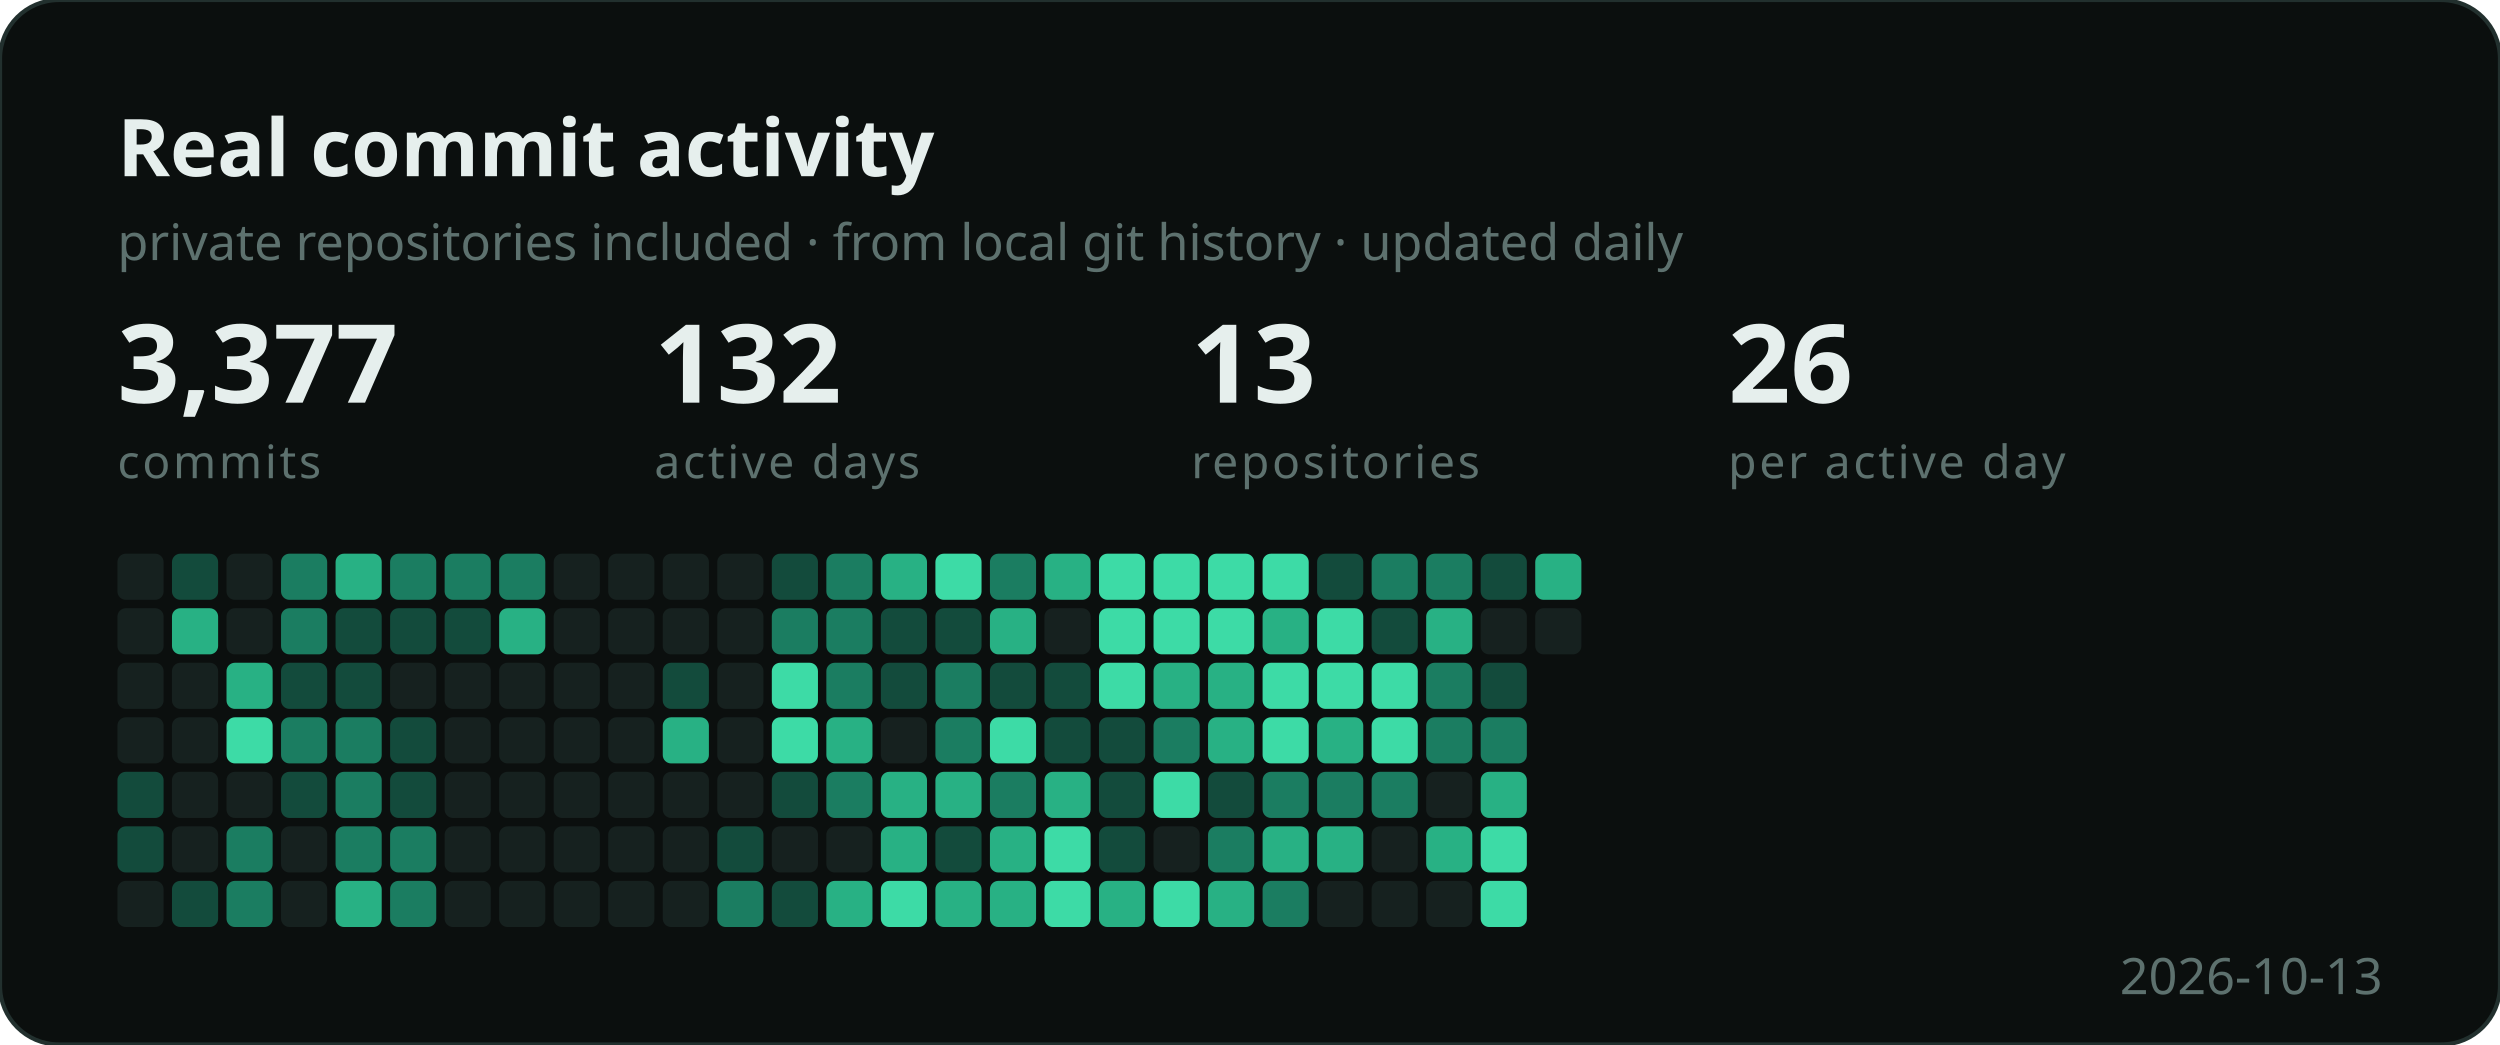
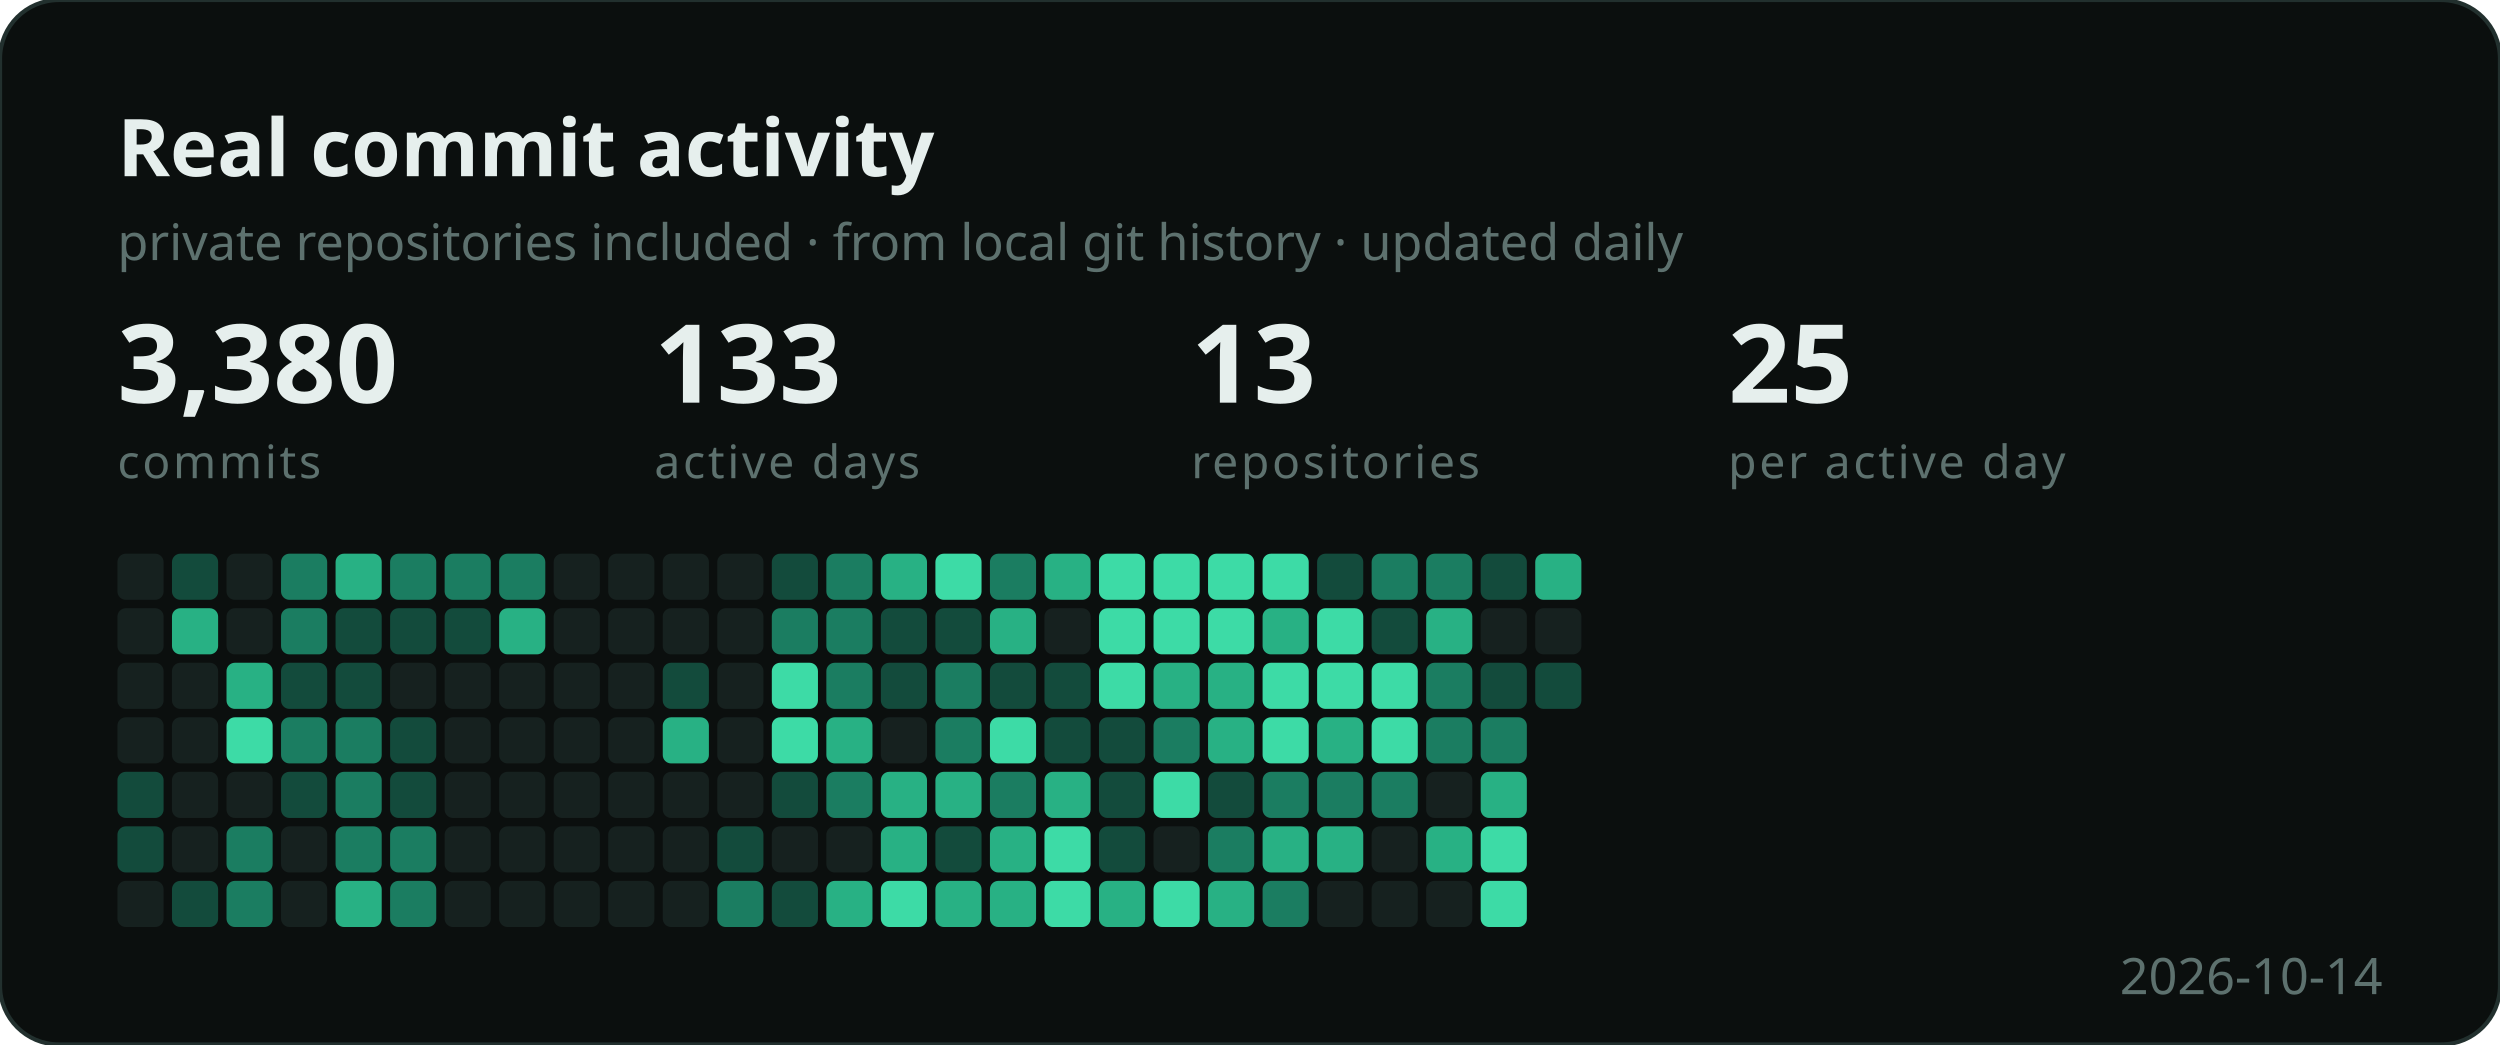
<svg xmlns="http://www.w3.org/2000/svg" width="596" height="249" viewBox="0 0 596 249" role="img" aria-label="Developer activity">
  <style>
    .b { font: 700 19px "Segoe UI", Ubuntu, sans-serif; fill: #e6efed; }
    .s { font: 400 12px "Segoe UI", Ubuntu, sans-serif; fill: #5d716e; }
    .n { font: 700 26px "Segoe UI", Ubuntu, sans-serif; fill: #e6efed; }
    .e { font: 400 11px "Segoe UI", Ubuntu, sans-serif; fill: #5d716e;
          letter-spacing: .06em; text-transform: uppercase; }
  </style>
  <rect width="596" height="249" rx="14" fill="#0b0f0e" stroke="#22302e" />
  <text x="28" y="42" class="b">Real commit activity</text>
  <text x="28" y="62" class="s">private repositories included · from local git history · updated daily</text>
-   <text x="28" y="96" class="n">3,377</text>
+   <text x="28" y="96" class="n">3,380</text>
  <text x="28" y="114" class="e">commits</text>
-   <text x="156" y="96" class="n">132</text>
+   <text x="156" y="96" class="n">133</text>
  <text x="156" y="114" class="e">active days</text>
  <text x="284" y="96" class="n">13</text>
  <text x="284" y="114" class="e">repositories</text>
-   <text x="412" y="96" class="n">26</text>
+   <text x="412" y="96" class="n">25</text>
  <text x="412" y="114" class="e">per active day</text>
  <g transform="translate(28,132)">
    <rect x="0" y="0" width="11" height="11" rx="2" fill="#16211f" />
    <rect x="0" y="13" width="11" height="11" rx="2" fill="#16211f" />
    <rect x="0" y="26" width="11" height="11" rx="2" fill="#16211f" />
    <rect x="0" y="39" width="11" height="11" rx="2" fill="#16211f" />
    <rect x="0" y="52" width="11" height="11" rx="2" fill="#134b3c" />
    <rect x="0" y="65" width="11" height="11" rx="2" fill="#134b3c" />
    <rect x="0" y="78" width="11" height="11" rx="2" fill="#16211f" />
    <rect x="13" y="0" width="11" height="11" rx="2" fill="#134b3c" />
    <rect x="13" y="13" width="11" height="11" rx="2" fill="#28b184" />
    <rect x="13" y="26" width="11" height="11" rx="2" fill="#16211f" />
    <rect x="13" y="39" width="11" height="11" rx="2" fill="#16211f" />
    <rect x="13" y="52" width="11" height="11" rx="2" fill="#16211f" />
    <rect x="13" y="65" width="11" height="11" rx="2" fill="#16211f" />
    <rect x="13" y="78" width="11" height="11" rx="2" fill="#134b3c" />
    <rect x="26" y="0" width="11" height="11" rx="2" fill="#16211f" />
    <rect x="26" y="13" width="11" height="11" rx="2" fill="#16211f" />
    <rect x="26" y="26" width="11" height="11" rx="2" fill="#28b184" />
    <rect x="26" y="39" width="11" height="11" rx="2" fill="#3ddba6" />
    <rect x="26" y="52" width="11" height="11" rx="2" fill="#16211f" />
    <rect x="26" y="65" width="11" height="11" rx="2" fill="#1b7d61" />
    <rect x="26" y="78" width="11" height="11" rx="2" fill="#1b7d61" />
    <rect x="39" y="0" width="11" height="11" rx="2" fill="#1b7d61" />
    <rect x="39" y="13" width="11" height="11" rx="2" fill="#1b7d61" />
    <rect x="39" y="26" width="11" height="11" rx="2" fill="#134b3c" />
    <rect x="39" y="39" width="11" height="11" rx="2" fill="#1b7d61" />
    <rect x="39" y="52" width="11" height="11" rx="2" fill="#134b3c" />
    <rect x="39" y="65" width="11" height="11" rx="2" fill="#16211f" />
    <rect x="39" y="78" width="11" height="11" rx="2" fill="#16211f" />
    <rect x="52" y="0" width="11" height="11" rx="2" fill="#28b184" />
    <rect x="52" y="13" width="11" height="11" rx="2" fill="#134b3c" />
    <rect x="52" y="26" width="11" height="11" rx="2" fill="#134b3c" />
    <rect x="52" y="39" width="11" height="11" rx="2" fill="#1b7d61" />
    <rect x="52" y="52" width="11" height="11" rx="2" fill="#1b7d61" />
    <rect x="52" y="65" width="11" height="11" rx="2" fill="#1b7d61" />
    <rect x="52" y="78" width="11" height="11" rx="2" fill="#28b184" />
    <rect x="65" y="0" width="11" height="11" rx="2" fill="#1b7d61" />
    <rect x="65" y="13" width="11" height="11" rx="2" fill="#134b3c" />
    <rect x="65" y="26" width="11" height="11" rx="2" fill="#16211f" />
    <rect x="65" y="39" width="11" height="11" rx="2" fill="#134b3c" />
    <rect x="65" y="52" width="11" height="11" rx="2" fill="#134b3c" />
    <rect x="65" y="65" width="11" height="11" rx="2" fill="#1b7d61" />
    <rect x="65" y="78" width="11" height="11" rx="2" fill="#1b7d61" />
    <rect x="78" y="0" width="11" height="11" rx="2" fill="#1b7d61" />
    <rect x="78" y="13" width="11" height="11" rx="2" fill="#134b3c" />
    <rect x="78" y="26" width="11" height="11" rx="2" fill="#16211f" />
    <rect x="78" y="39" width="11" height="11" rx="2" fill="#16211f" />
    <rect x="78" y="52" width="11" height="11" rx="2" fill="#16211f" />
    <rect x="78" y="65" width="11" height="11" rx="2" fill="#16211f" />
    <rect x="78" y="78" width="11" height="11" rx="2" fill="#16211f" />
    <rect x="91" y="0" width="11" height="11" rx="2" fill="#1b7d61" />
    <rect x="91" y="13" width="11" height="11" rx="2" fill="#28b184" />
    <rect x="91" y="26" width="11" height="11" rx="2" fill="#16211f" />
    <rect x="91" y="39" width="11" height="11" rx="2" fill="#16211f" />
    <rect x="91" y="52" width="11" height="11" rx="2" fill="#16211f" />
    <rect x="91" y="65" width="11" height="11" rx="2" fill="#16211f" />
    <rect x="91" y="78" width="11" height="11" rx="2" fill="#16211f" />
    <rect x="104" y="0" width="11" height="11" rx="2" fill="#16211f" />
    <rect x="104" y="13" width="11" height="11" rx="2" fill="#16211f" />
    <rect x="104" y="26" width="11" height="11" rx="2" fill="#16211f" />
    <rect x="104" y="39" width="11" height="11" rx="2" fill="#16211f" />
    <rect x="104" y="52" width="11" height="11" rx="2" fill="#16211f" />
    <rect x="104" y="65" width="11" height="11" rx="2" fill="#16211f" />
    <rect x="104" y="78" width="11" height="11" rx="2" fill="#16211f" />
    <rect x="117" y="0" width="11" height="11" rx="2" fill="#16211f" />
    <rect x="117" y="13" width="11" height="11" rx="2" fill="#16211f" />
    <rect x="117" y="26" width="11" height="11" rx="2" fill="#16211f" />
    <rect x="117" y="39" width="11" height="11" rx="2" fill="#16211f" />
    <rect x="117" y="52" width="11" height="11" rx="2" fill="#16211f" />
    <rect x="117" y="65" width="11" height="11" rx="2" fill="#16211f" />
    <rect x="117" y="78" width="11" height="11" rx="2" fill="#16211f" />
    <rect x="130" y="0" width="11" height="11" rx="2" fill="#16211f" />
    <rect x="130" y="13" width="11" height="11" rx="2" fill="#16211f" />
    <rect x="130" y="26" width="11" height="11" rx="2" fill="#134b3c" />
    <rect x="130" y="39" width="11" height="11" rx="2" fill="#28b184" />
    <rect x="130" y="52" width="11" height="11" rx="2" fill="#16211f" />
    <rect x="130" y="65" width="11" height="11" rx="2" fill="#16211f" />
    <rect x="130" y="78" width="11" height="11" rx="2" fill="#16211f" />
    <rect x="143" y="0" width="11" height="11" rx="2" fill="#16211f" />
    <rect x="143" y="13" width="11" height="11" rx="2" fill="#16211f" />
    <rect x="143" y="26" width="11" height="11" rx="2" fill="#16211f" />
    <rect x="143" y="39" width="11" height="11" rx="2" fill="#16211f" />
    <rect x="143" y="52" width="11" height="11" rx="2" fill="#16211f" />
    <rect x="143" y="65" width="11" height="11" rx="2" fill="#134b3c" />
    <rect x="143" y="78" width="11" height="11" rx="2" fill="#1b7d61" />
    <rect x="156" y="0" width="11" height="11" rx="2" fill="#134b3c" />
    <rect x="156" y="13" width="11" height="11" rx="2" fill="#1b7d61" />
    <rect x="156" y="26" width="11" height="11" rx="2" fill="#3ddba6" />
    <rect x="156" y="39" width="11" height="11" rx="2" fill="#3ddba6" />
    <rect x="156" y="52" width="11" height="11" rx="2" fill="#134b3c" />
    <rect x="156" y="65" width="11" height="11" rx="2" fill="#16211f" />
    <rect x="156" y="78" width="11" height="11" rx="2" fill="#134b3c" />
    <rect x="169" y="0" width="11" height="11" rx="2" fill="#1b7d61" />
    <rect x="169" y="13" width="11" height="11" rx="2" fill="#1b7d61" />
    <rect x="169" y="26" width="11" height="11" rx="2" fill="#1b7d61" />
    <rect x="169" y="39" width="11" height="11" rx="2" fill="#28b184" />
    <rect x="169" y="52" width="11" height="11" rx="2" fill="#1b7d61" />
    <rect x="169" y="65" width="11" height="11" rx="2" fill="#16211f" />
    <rect x="169" y="78" width="11" height="11" rx="2" fill="#28b184" />
    <rect x="182" y="0" width="11" height="11" rx="2" fill="#28b184" />
    <rect x="182" y="13" width="11" height="11" rx="2" fill="#134b3c" />
    <rect x="182" y="26" width="11" height="11" rx="2" fill="#134b3c" />
    <rect x="182" y="39" width="11" height="11" rx="2" fill="#16211f" />
    <rect x="182" y="52" width="11" height="11" rx="2" fill="#28b184" />
    <rect x="182" y="65" width="11" height="11" rx="2" fill="#28b184" />
    <rect x="182" y="78" width="11" height="11" rx="2" fill="#3ddba6" />
    <rect x="195" y="0" width="11" height="11" rx="2" fill="#3ddba6" />
    <rect x="195" y="13" width="11" height="11" rx="2" fill="#134b3c" />
    <rect x="195" y="26" width="11" height="11" rx="2" fill="#1b7d61" />
    <rect x="195" y="39" width="11" height="11" rx="2" fill="#1b7d61" />
    <rect x="195" y="52" width="11" height="11" rx="2" fill="#28b184" />
    <rect x="195" y="65" width="11" height="11" rx="2" fill="#134b3c" />
    <rect x="195" y="78" width="11" height="11" rx="2" fill="#28b184" />
    <rect x="208" y="0" width="11" height="11" rx="2" fill="#1b7d61" />
    <rect x="208" y="13" width="11" height="11" rx="2" fill="#28b184" />
    <rect x="208" y="26" width="11" height="11" rx="2" fill="#134b3c" />
    <rect x="208" y="39" width="11" height="11" rx="2" fill="#3ddba6" />
    <rect x="208" y="52" width="11" height="11" rx="2" fill="#1b7d61" />
    <rect x="208" y="65" width="11" height="11" rx="2" fill="#28b184" />
    <rect x="208" y="78" width="11" height="11" rx="2" fill="#28b184" />
    <rect x="221" y="0" width="11" height="11" rx="2" fill="#28b184" />
    <rect x="221" y="13" width="11" height="11" rx="2" fill="#16211f" />
    <rect x="221" y="26" width="11" height="11" rx="2" fill="#134b3c" />
    <rect x="221" y="39" width="11" height="11" rx="2" fill="#134b3c" />
    <rect x="221" y="52" width="11" height="11" rx="2" fill="#28b184" />
    <rect x="221" y="65" width="11" height="11" rx="2" fill="#3ddba6" />
    <rect x="221" y="78" width="11" height="11" rx="2" fill="#3ddba6" />
    <rect x="234" y="0" width="11" height="11" rx="2" fill="#3ddba6" />
    <rect x="234" y="13" width="11" height="11" rx="2" fill="#3ddba6" />
    <rect x="234" y="26" width="11" height="11" rx="2" fill="#3ddba6" />
    <rect x="234" y="39" width="11" height="11" rx="2" fill="#134b3c" />
    <rect x="234" y="52" width="11" height="11" rx="2" fill="#134b3c" />
    <rect x="234" y="65" width="11" height="11" rx="2" fill="#134b3c" />
    <rect x="234" y="78" width="11" height="11" rx="2" fill="#28b184" />
    <rect x="247" y="0" width="11" height="11" rx="2" fill="#3ddba6" />
    <rect x="247" y="13" width="11" height="11" rx="2" fill="#3ddba6" />
    <rect x="247" y="26" width="11" height="11" rx="2" fill="#28b184" />
    <rect x="247" y="39" width="11" height="11" rx="2" fill="#1b7d61" />
    <rect x="247" y="52" width="11" height="11" rx="2" fill="#3ddba6" />
    <rect x="247" y="65" width="11" height="11" rx="2" fill="#16211f" />
    <rect x="247" y="78" width="11" height="11" rx="2" fill="#3ddba6" />
    <rect x="260" y="0" width="11" height="11" rx="2" fill="#3ddba6" />
    <rect x="260" y="13" width="11" height="11" rx="2" fill="#3ddba6" />
    <rect x="260" y="26" width="11" height="11" rx="2" fill="#28b184" />
    <rect x="260" y="39" width="11" height="11" rx="2" fill="#28b184" />
    <rect x="260" y="52" width="11" height="11" rx="2" fill="#134b3c" />
    <rect x="260" y="65" width="11" height="11" rx="2" fill="#1b7d61" />
    <rect x="260" y="78" width="11" height="11" rx="2" fill="#28b184" />
    <rect x="273" y="0" width="11" height="11" rx="2" fill="#3ddba6" />
    <rect x="273" y="13" width="11" height="11" rx="2" fill="#28b184" />
    <rect x="273" y="26" width="11" height="11" rx="2" fill="#3ddba6" />
    <rect x="273" y="39" width="11" height="11" rx="2" fill="#3ddba6" />
    <rect x="273" y="52" width="11" height="11" rx="2" fill="#1b7d61" />
    <rect x="273" y="65" width="11" height="11" rx="2" fill="#28b184" />
    <rect x="273" y="78" width="11" height="11" rx="2" fill="#1b7d61" />
    <rect x="286" y="0" width="11" height="11" rx="2" fill="#134b3c" />
    <rect x="286" y="13" width="11" height="11" rx="2" fill="#3ddba6" />
    <rect x="286" y="26" width="11" height="11" rx="2" fill="#3ddba6" />
    <rect x="286" y="39" width="11" height="11" rx="2" fill="#28b184" />
    <rect x="286" y="52" width="11" height="11" rx="2" fill="#1b7d61" />
    <rect x="286" y="65" width="11" height="11" rx="2" fill="#28b184" />
    <rect x="286" y="78" width="11" height="11" rx="2" fill="#16211f" />
    <rect x="299" y="0" width="11" height="11" rx="2" fill="#1b7d61" />
    <rect x="299" y="13" width="11" height="11" rx="2" fill="#134b3c" />
    <rect x="299" y="26" width="11" height="11" rx="2" fill="#3ddba6" />
    <rect x="299" y="39" width="11" height="11" rx="2" fill="#3ddba6" />
    <rect x="299" y="52" width="11" height="11" rx="2" fill="#1b7d61" />
    <rect x="299" y="65" width="11" height="11" rx="2" fill="#16211f" />
    <rect x="299" y="78" width="11" height="11" rx="2" fill="#16211f" />
    <rect x="312" y="0" width="11" height="11" rx="2" fill="#1b7d61" />
    <rect x="312" y="13" width="11" height="11" rx="2" fill="#28b184" />
    <rect x="312" y="26" width="11" height="11" rx="2" fill="#1b7d61" />
    <rect x="312" y="39" width="11" height="11" rx="2" fill="#1b7d61" />
    <rect x="312" y="52" width="11" height="11" rx="2" fill="#16211f" />
    <rect x="312" y="65" width="11" height="11" rx="2" fill="#28b184" />
    <rect x="312" y="78" width="11" height="11" rx="2" fill="#16211f" />
    <rect x="325" y="0" width="11" height="11" rx="2" fill="#134b3c" />
    <rect x="325" y="13" width="11" height="11" rx="2" fill="#16211f" />
    <rect x="325" y="26" width="11" height="11" rx="2" fill="#134b3c" />
    <rect x="325" y="39" width="11" height="11" rx="2" fill="#1b7d61" />
    <rect x="325" y="52" width="11" height="11" rx="2" fill="#28b184" />
    <rect x="325" y="65" width="11" height="11" rx="2" fill="#3ddba6" />
    <rect x="325" y="78" width="11" height="11" rx="2" fill="#3ddba6" />
    <rect x="338" y="0" width="11" height="11" rx="2" fill="#28b184" />
    <rect x="338" y="13" width="11" height="11" rx="2" fill="#16211f" />
+     <rect x="338" y="26" width="11" height="11" rx="2" fill="#134b3c" />
  </g>
-   <text x="568" y="237" class="s" text-anchor="end">2026-10-13</text>
+   <text x="568" y="237" class="s" text-anchor="end">2026-10-14</text>
</svg>
